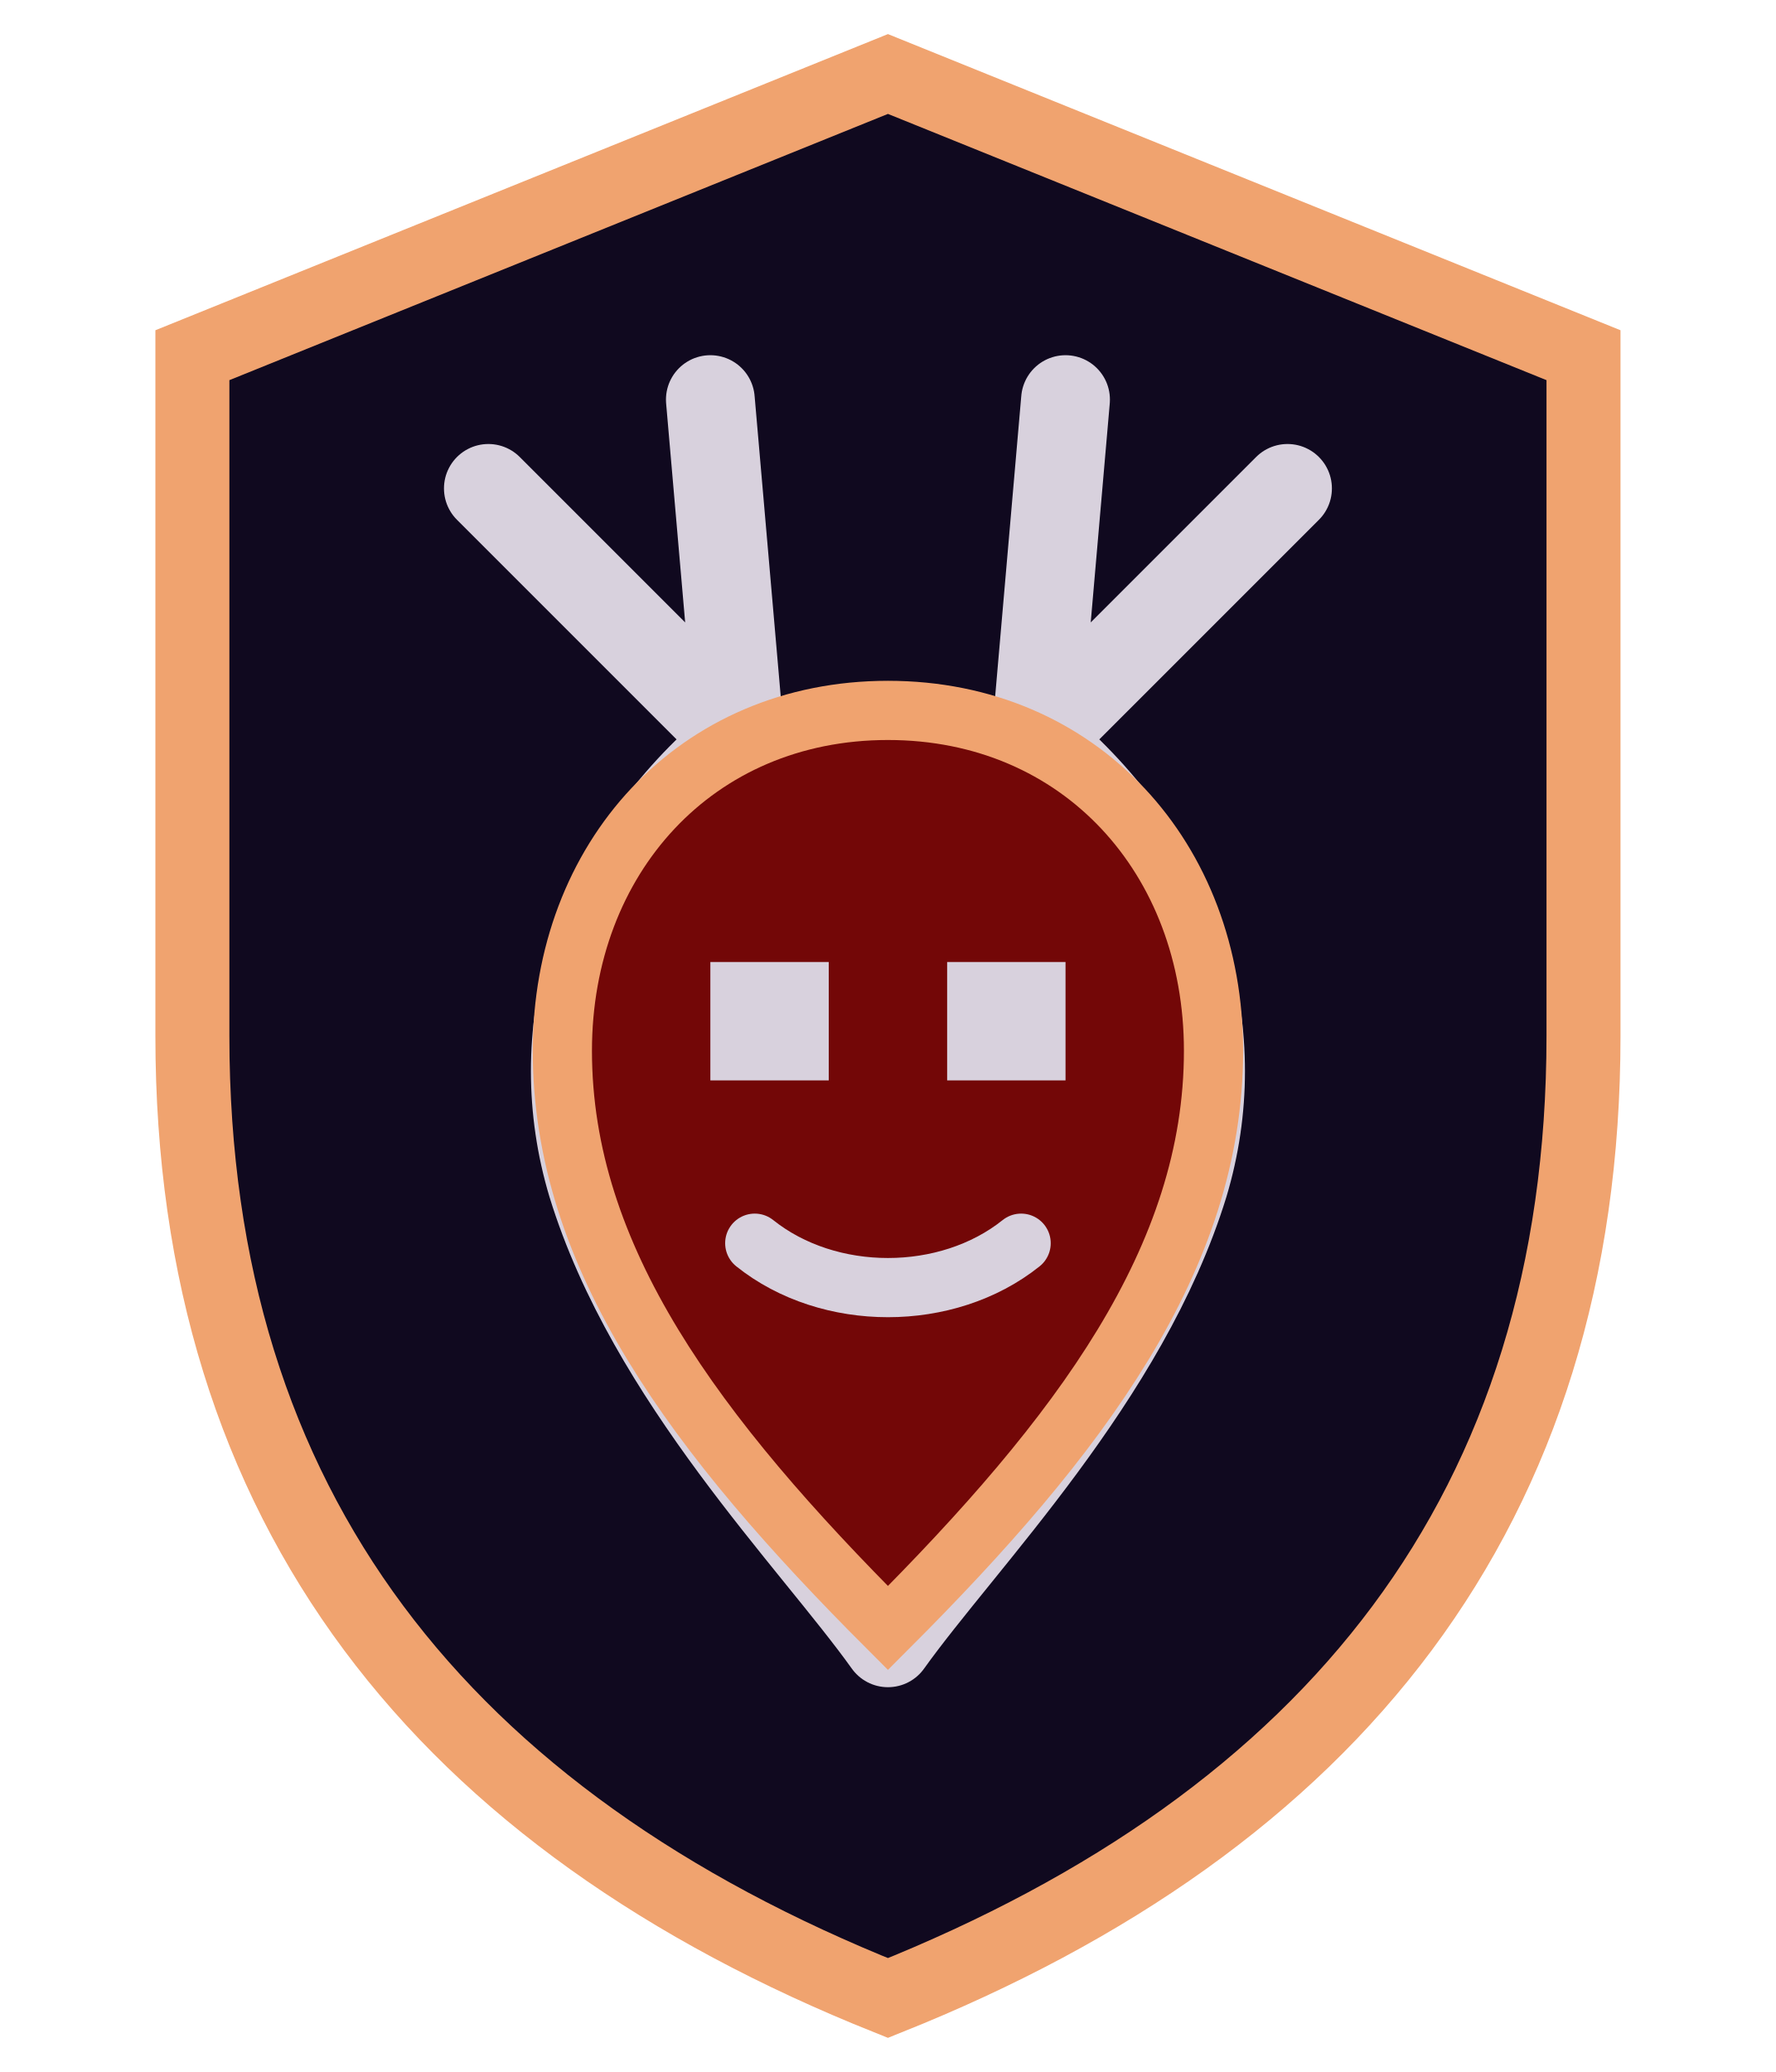
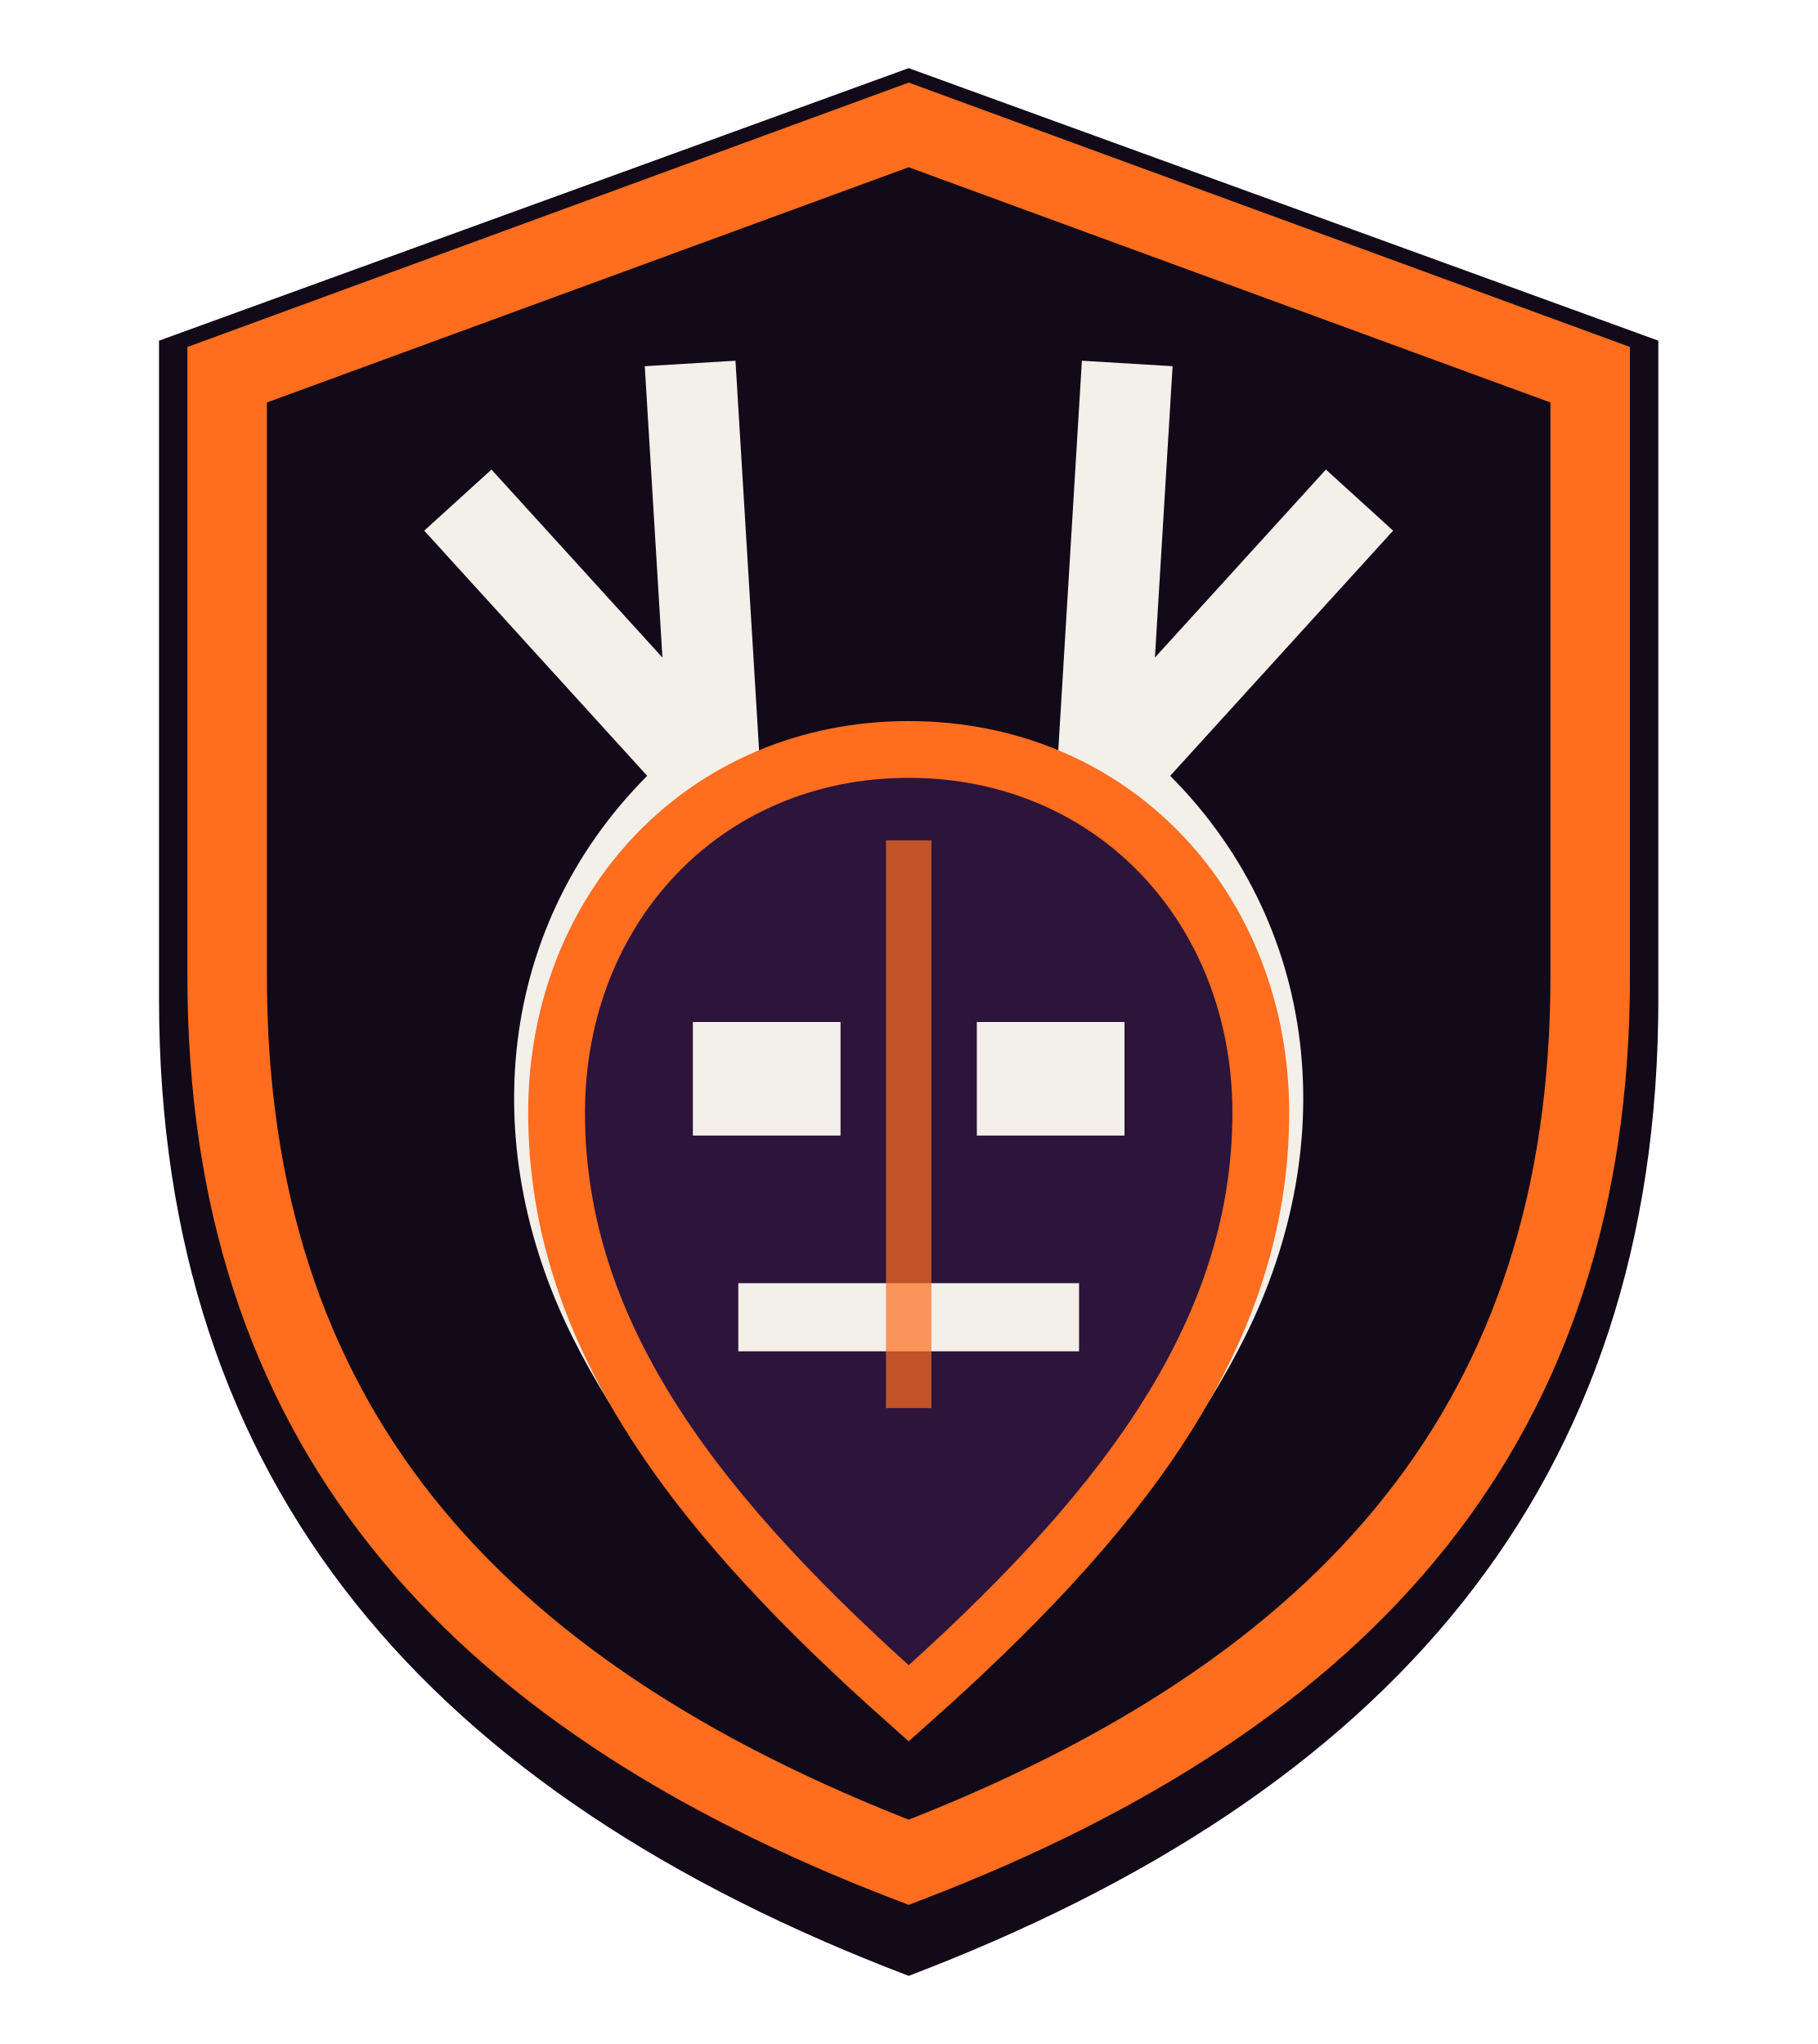
- <svg xmlns="http://www.w3.org/2000/svg" viewBox="0 0 120 140" role="img" aria-labelledby="title">
-   <path fill="#10091f" stroke="#f0a36f" stroke-width="5" d="M60 5 107 24v46c0 32-17 53-47 65C30 123 13 102 13 70V24Z" />
-   <path fill="none" stroke="#d8d1dd" stroke-width="6" stroke-linecap="round" stroke-linejoin="round" d="M50 50 33 33m17 17-2-23m22 23 17-17M70 50l2-23M49 51c-9 8-12 19-9 29 4 13 15 24 20 31 5-7 16-18 20-31 3-10 0-21-9-29" />
-   <path fill="#730707" stroke="#f0a36f" stroke-width="4" d="M60 48c-13 0-22 10-22 23 0 14 9 26 22 39 13-13 22-25 22-39 0-13-9-23-22-23Z" />
-   <path fill="#d8d1dd" d="M48 65h8v8h-8zm16 0h8v8h-8z" />
-   <path fill="none" stroke="#d8d1dd" stroke-width="4" stroke-linecap="round" d="M51 84c5 4 13 4 18 0" />
+ <svg xmlns="http://www.w3.org/2000/svg" viewBox="0 0 160 180" role="img" aria-labelledby="t">
+   <path d="M80 6 146 30v58c0 43-24 70-66 86C38 158 14 131 14 88V30Z" fill="#120a18" />
+   <path d="M80 11 140 33v53c0 39-21 63-60 78-39-15-60-39-60-78V33Z" fill="none" stroke="#ff6d1f" stroke-width="7" />
+   <path d="M63 69 43 47m20 22-2-33m36 33 20-22M97 69l2-33M61 70C48 82 46 100 54 116c7 14 18 23 26 31 8-8 19-17 26-31 8-16 6-34-7-46" fill="none" stroke="#f3efe9" stroke-width="8" stroke-linecap="square" stroke-linejoin="miter" />
+   <path d="M80 66c-18 0-31 14-31 32 0 20 13 36 31 52 18-16 31-32 31-52 0-18-13-32-31-32Z" fill="#2c143a" stroke="#ff6d1f" stroke-width="5" />
+   <path d="M61 90h13v10H61zm25 0h13v10H86z" fill="#f3efe9" />
+   <path d="M65 116h30" stroke="#f3efe9" stroke-width="6" />
+   <path d="M80 74v50" stroke="#ff6d1f" stroke-width="4" opacity=".7" />
</svg>
